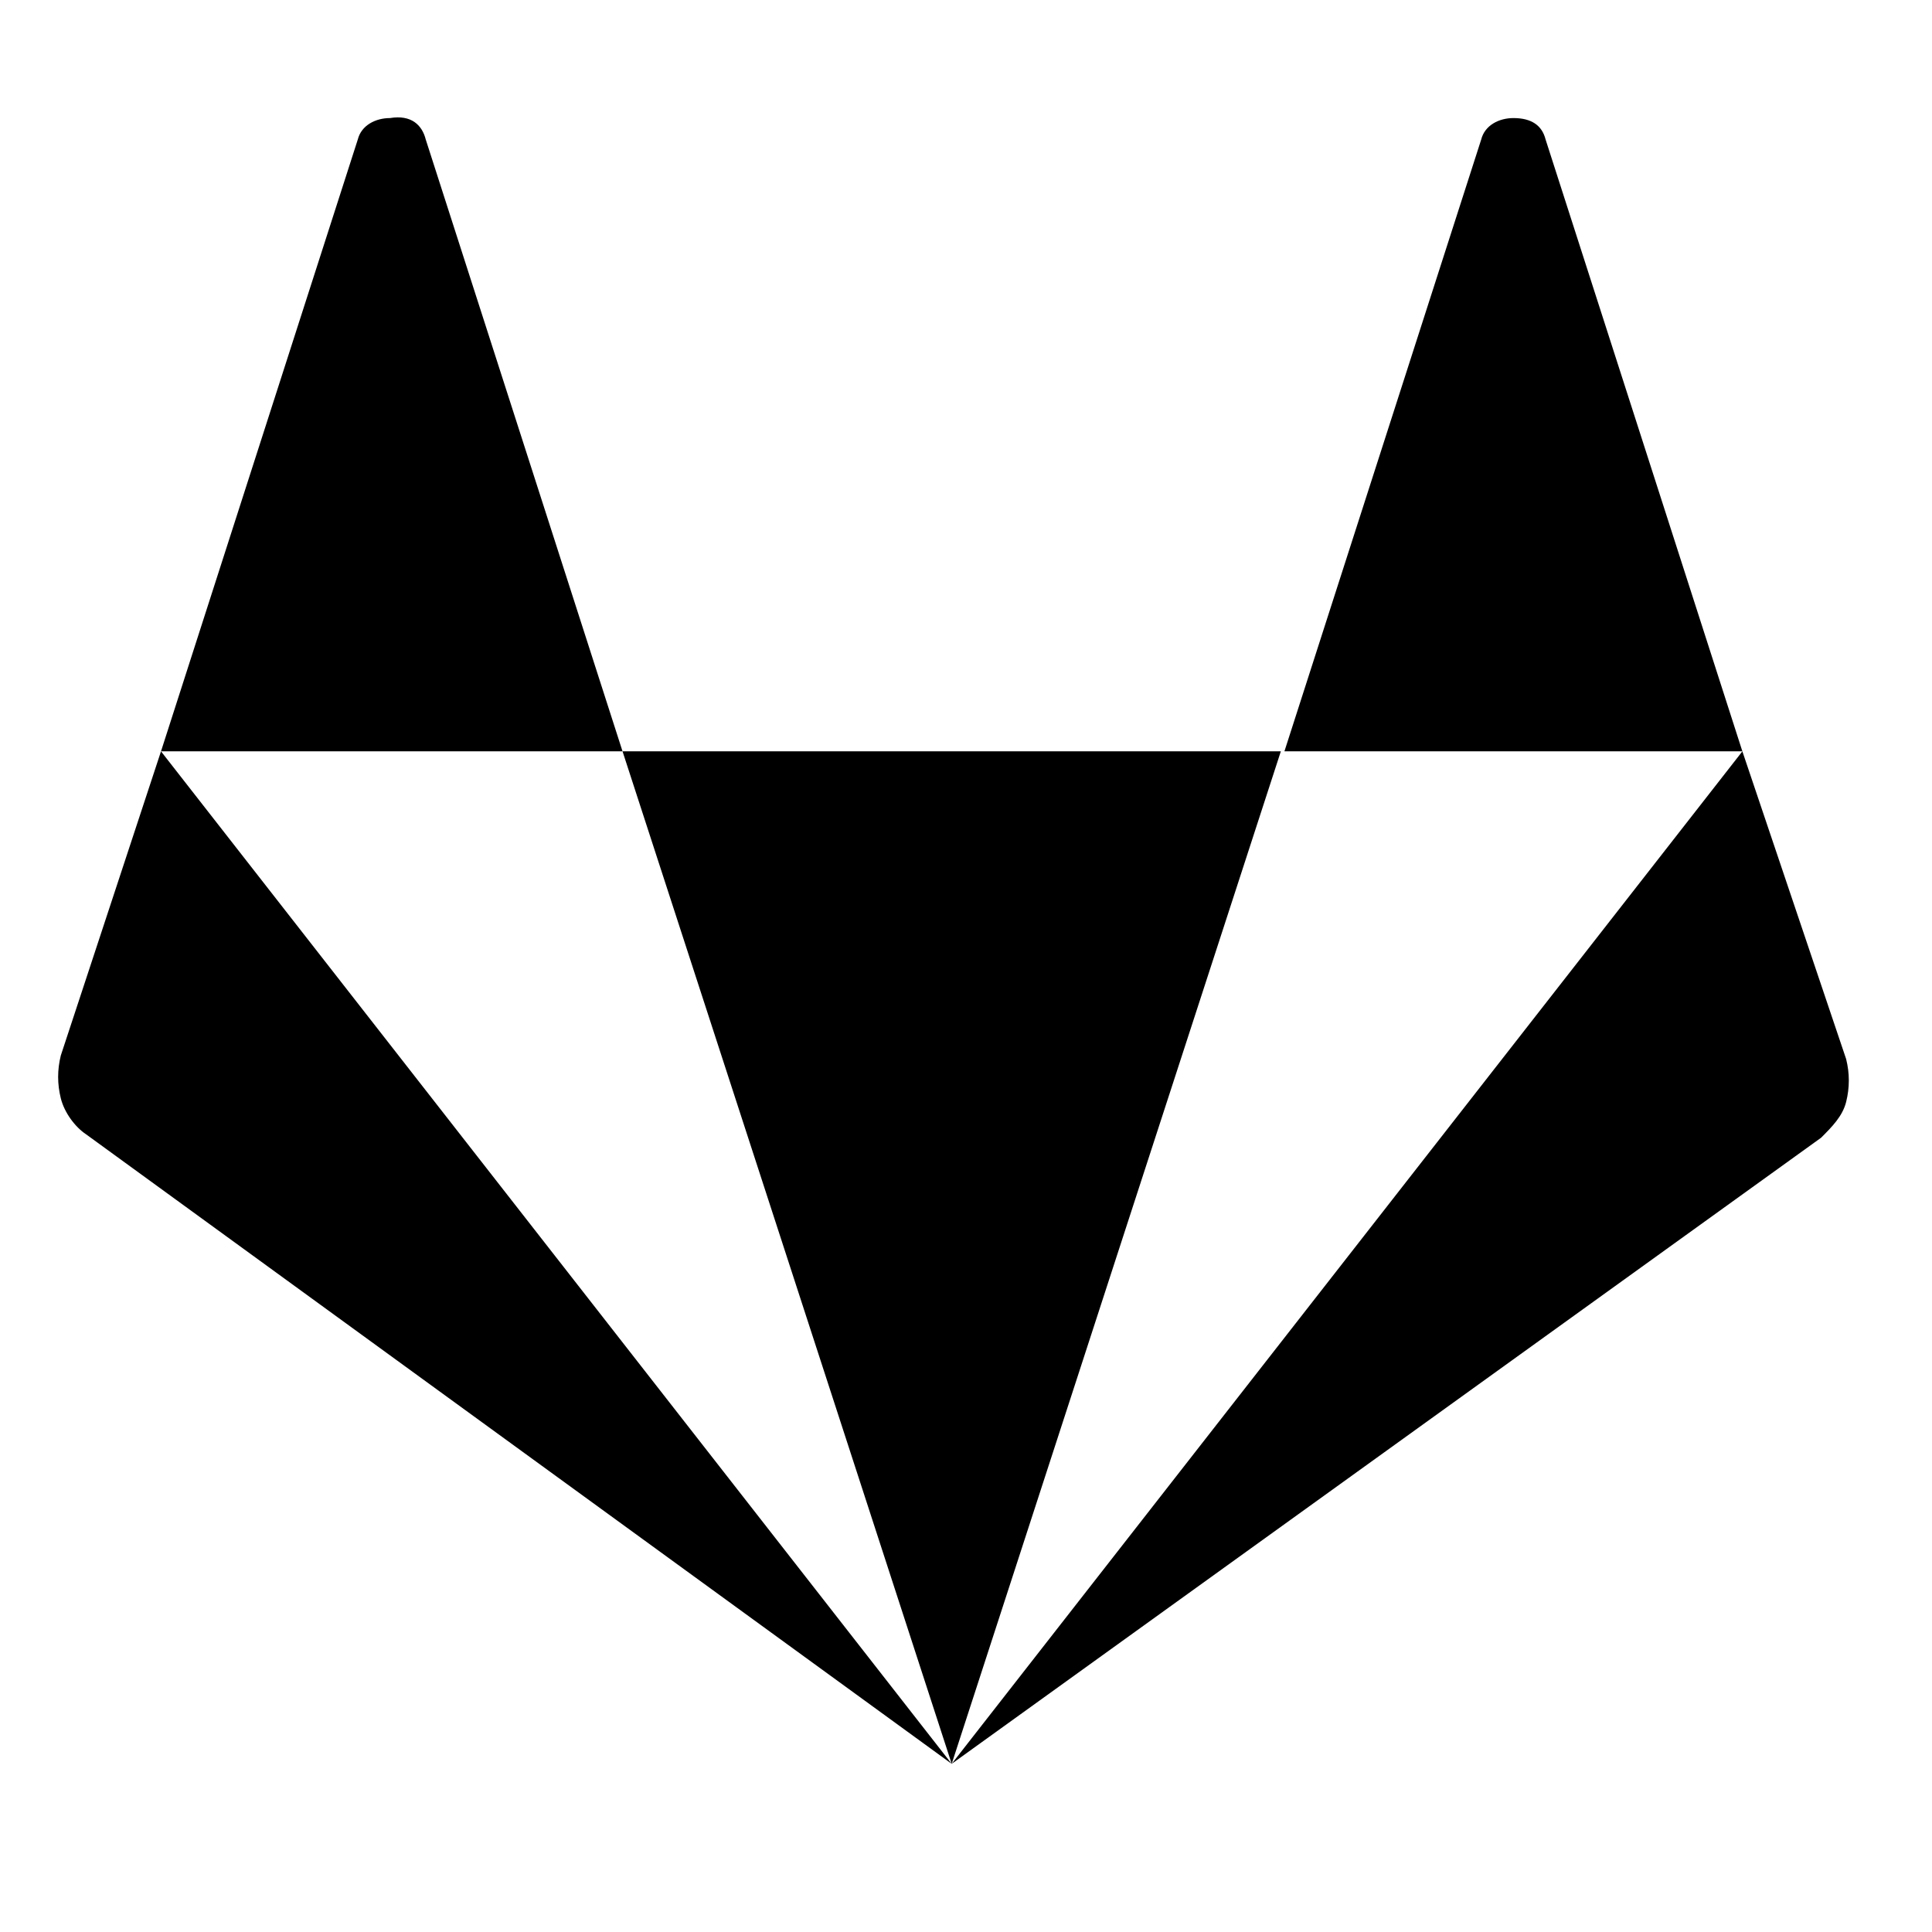
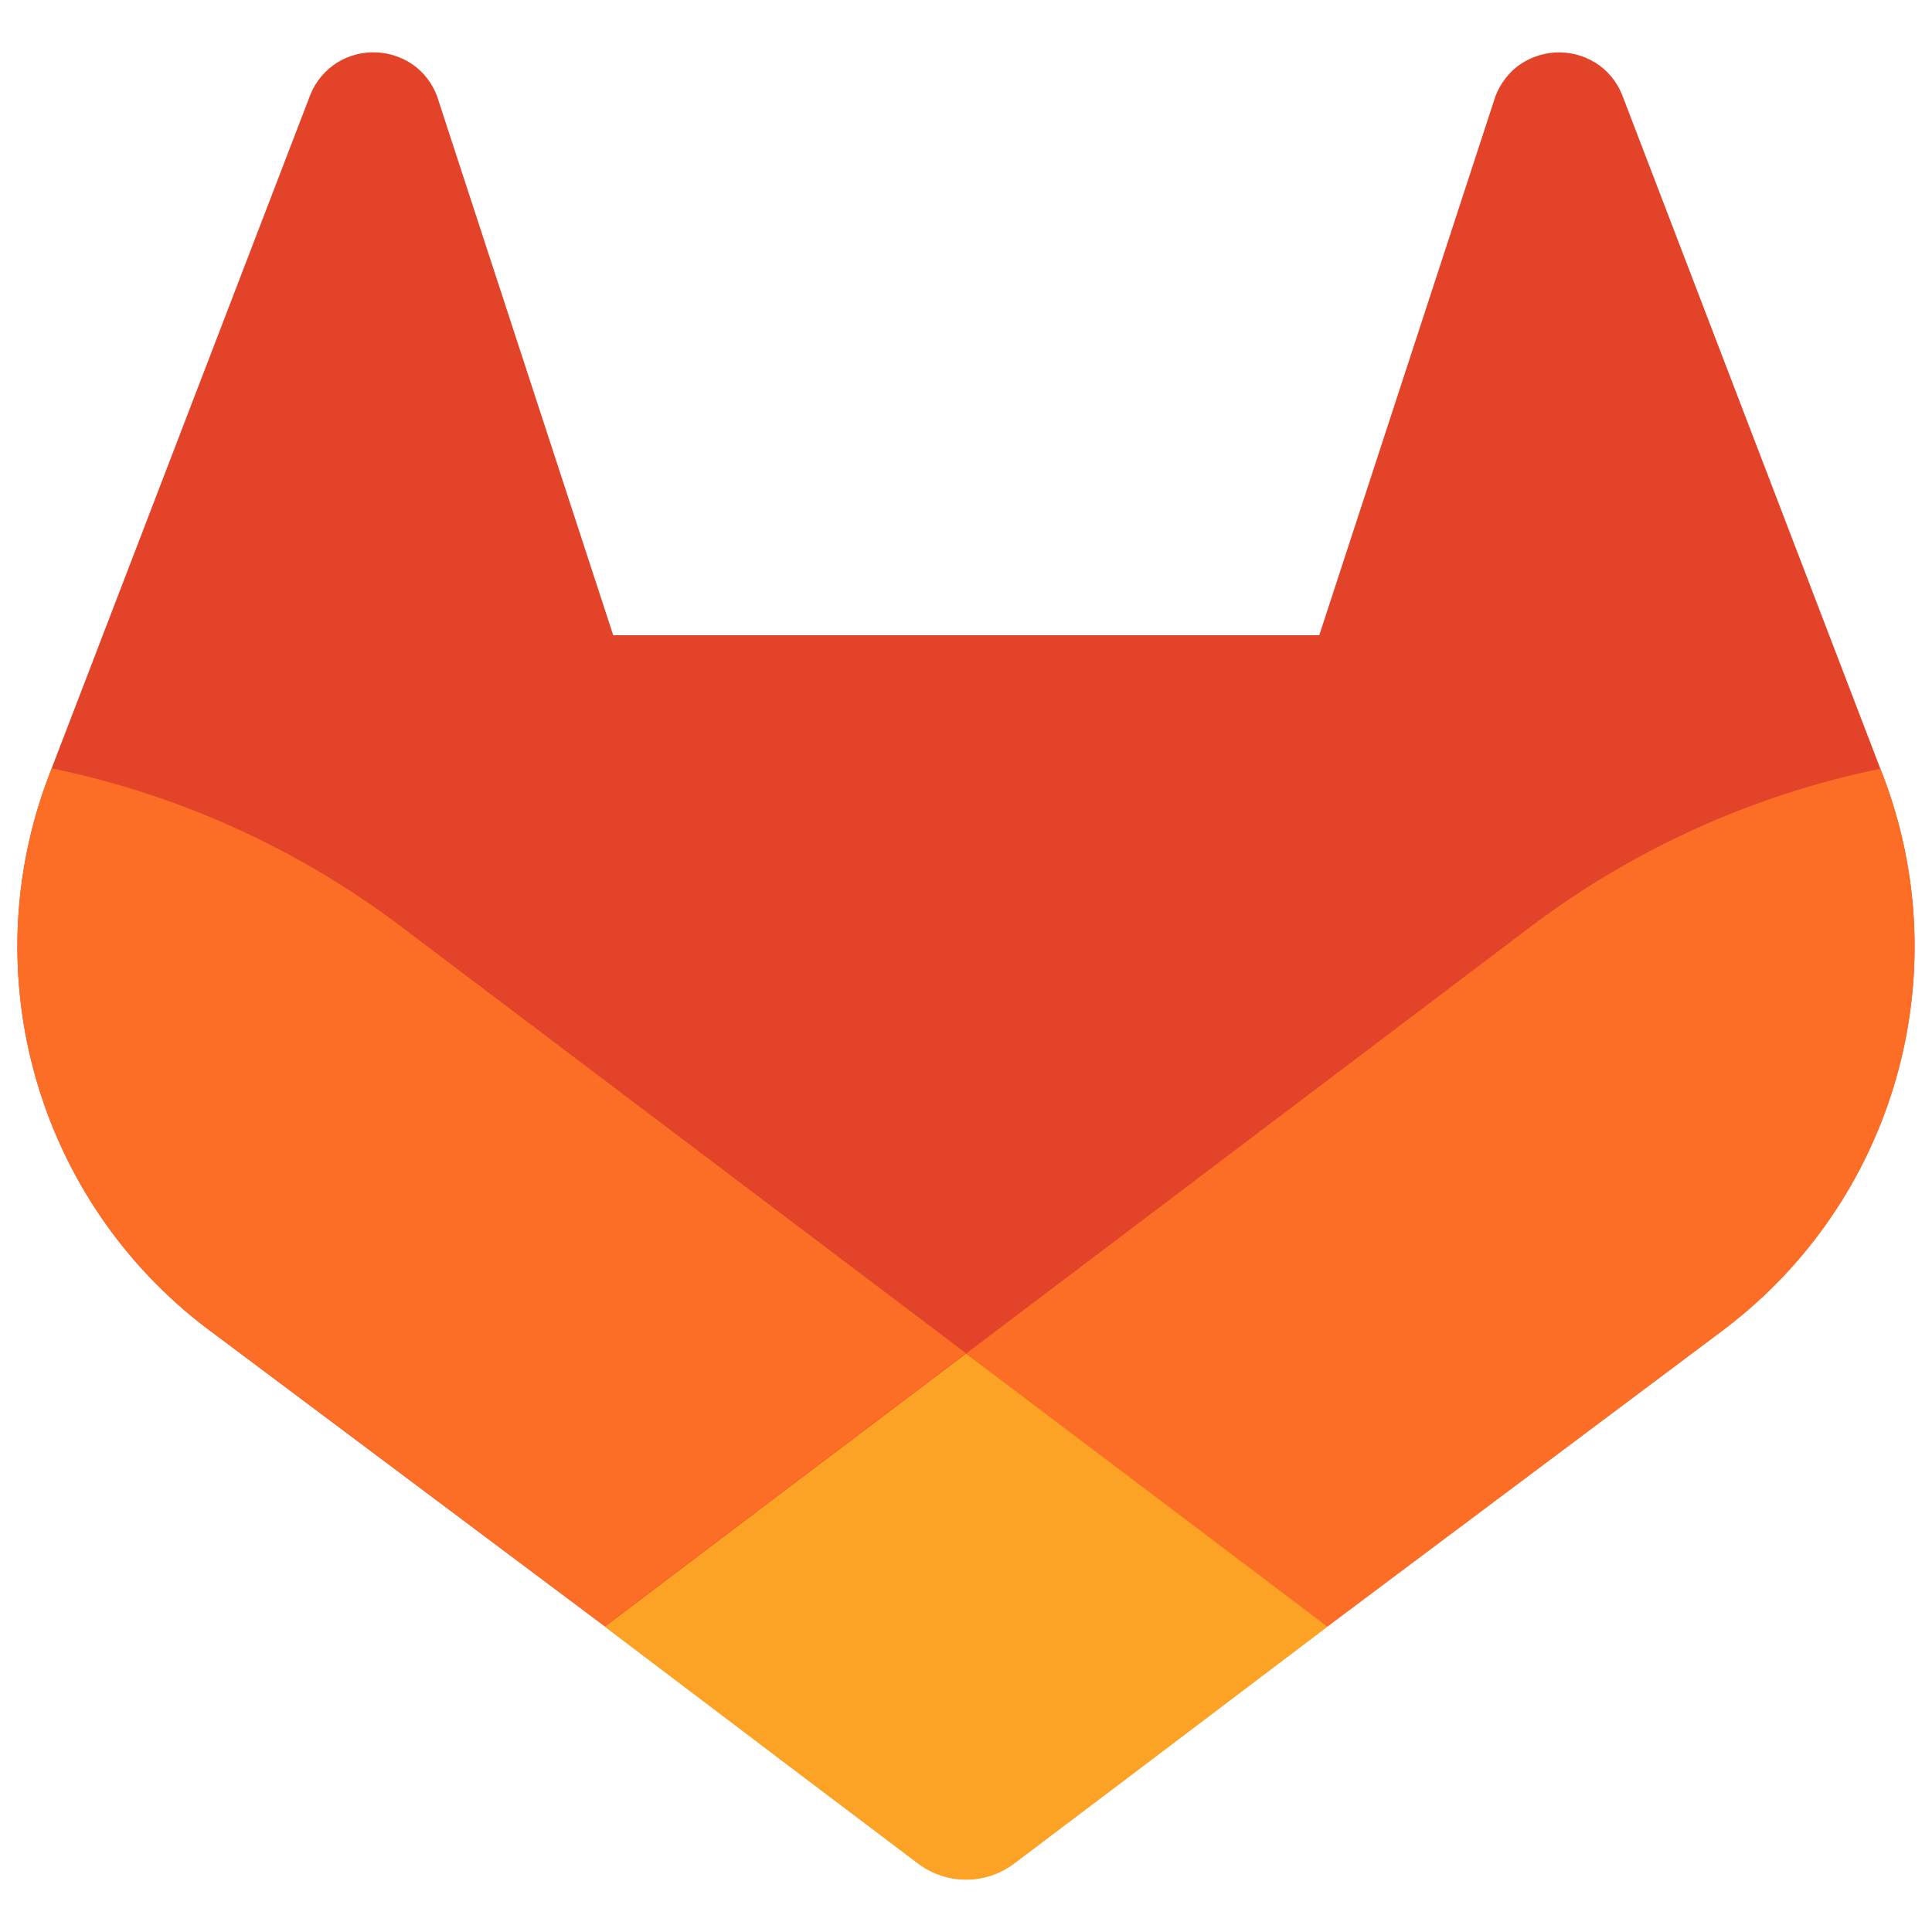
- <svg xmlns="http://www.w3.org/2000/svg" viewBox="0 0 54 54" width="40" height="40">
-   <g>
-     <rect x="-0.2" y="0.1" class="st0" fill="none" width="53.8" height="53.4" />
-     <path fill="currentColor" d="M26.6,49.3L2.4,31.7c-0.3-0.2-0.6-0.6-0.7-1c-0.1-0.4-0.1-0.8,0-1.2L4.5,21L26.6,49.3z M11.9,3.9L17.4,21H4.5l5.5-17.1 c0.1-0.4,0.5-0.6,0.9-0.6C11.5,3.2,11.8,3.5,11.9,3.9z M17.4,21h18.4l-9.2,28.3L17.4,21z M51.6,29.6c0.1,0.4,0.1,0.8,0,1.2 c-0.1,0.4-0.4,0.7-0.7,1L26.6,49.3L48.7,21L51.6,29.6z M48.7,21H35.9l5.5-17.1c0.1-0.4,0.5-0.6,0.9-0.6c0.5,0,0.8,0.2,0.9,0.6 L48.7,21z" />
-   </g>
+ <svg xmlns="http://www.w3.org/2000/svg" viewBox="0 0 128 128">
+   <path fill="#e24329" d="m124.755 51.382l-.177-.452L107.47 6.282a4.46 4.46 0 0 0-1.761-2.121a4.58 4.58 0 0 0-5.236.281a4.6 4.6 0 0 0-1.518 2.304L87.404 42.088H40.629L29.077 6.746a4.5 4.5 0 0 0-1.518-2.31a4.58 4.58 0 0 0-5.236-.281a4.5 4.5 0 0 0-1.761 2.121L3.422 50.904l-.17.452c-5.059 13.219-.763 28.192 10.537 36.716l.059.046l.157.111l26.061 19.516l12.893 9.758l7.854 5.93a5.28 5.28 0 0 0 6.388 0l7.854-5.93l12.893-9.758l26.218-19.634l.065-.052c11.273-8.526 15.562-23.472 10.524-36.677" />
+   <path fill="#fc6d26" d="m124.755 51.382l-.177-.452a57.8 57.8 0 0 0-23.005 10.341L64 89.682c12.795 9.68 23.934 18.09 23.934 18.09l26.218-19.634l.065-.052c11.291-8.527 15.586-23.488 10.538-36.704" />
+   <path fill="#fca326" d="m40.066 107.771l12.893 9.758l7.854 5.93a5.28 5.28 0 0 0 6.388 0l7.854-5.93l12.893-9.758s-11.152-8.436-23.947-18.09a18379 18379 0 0 0-23.935 18.09" />
+   <path fill="#fc6d26" d="M26.42 61.271A57.7 57.7 0 0 0 3.422 50.904l-.17.452c-5.059 13.219-.763 28.192 10.537 36.716l.059.046l.157.111l26.061 19.516L64 89.655z" />
</svg>
